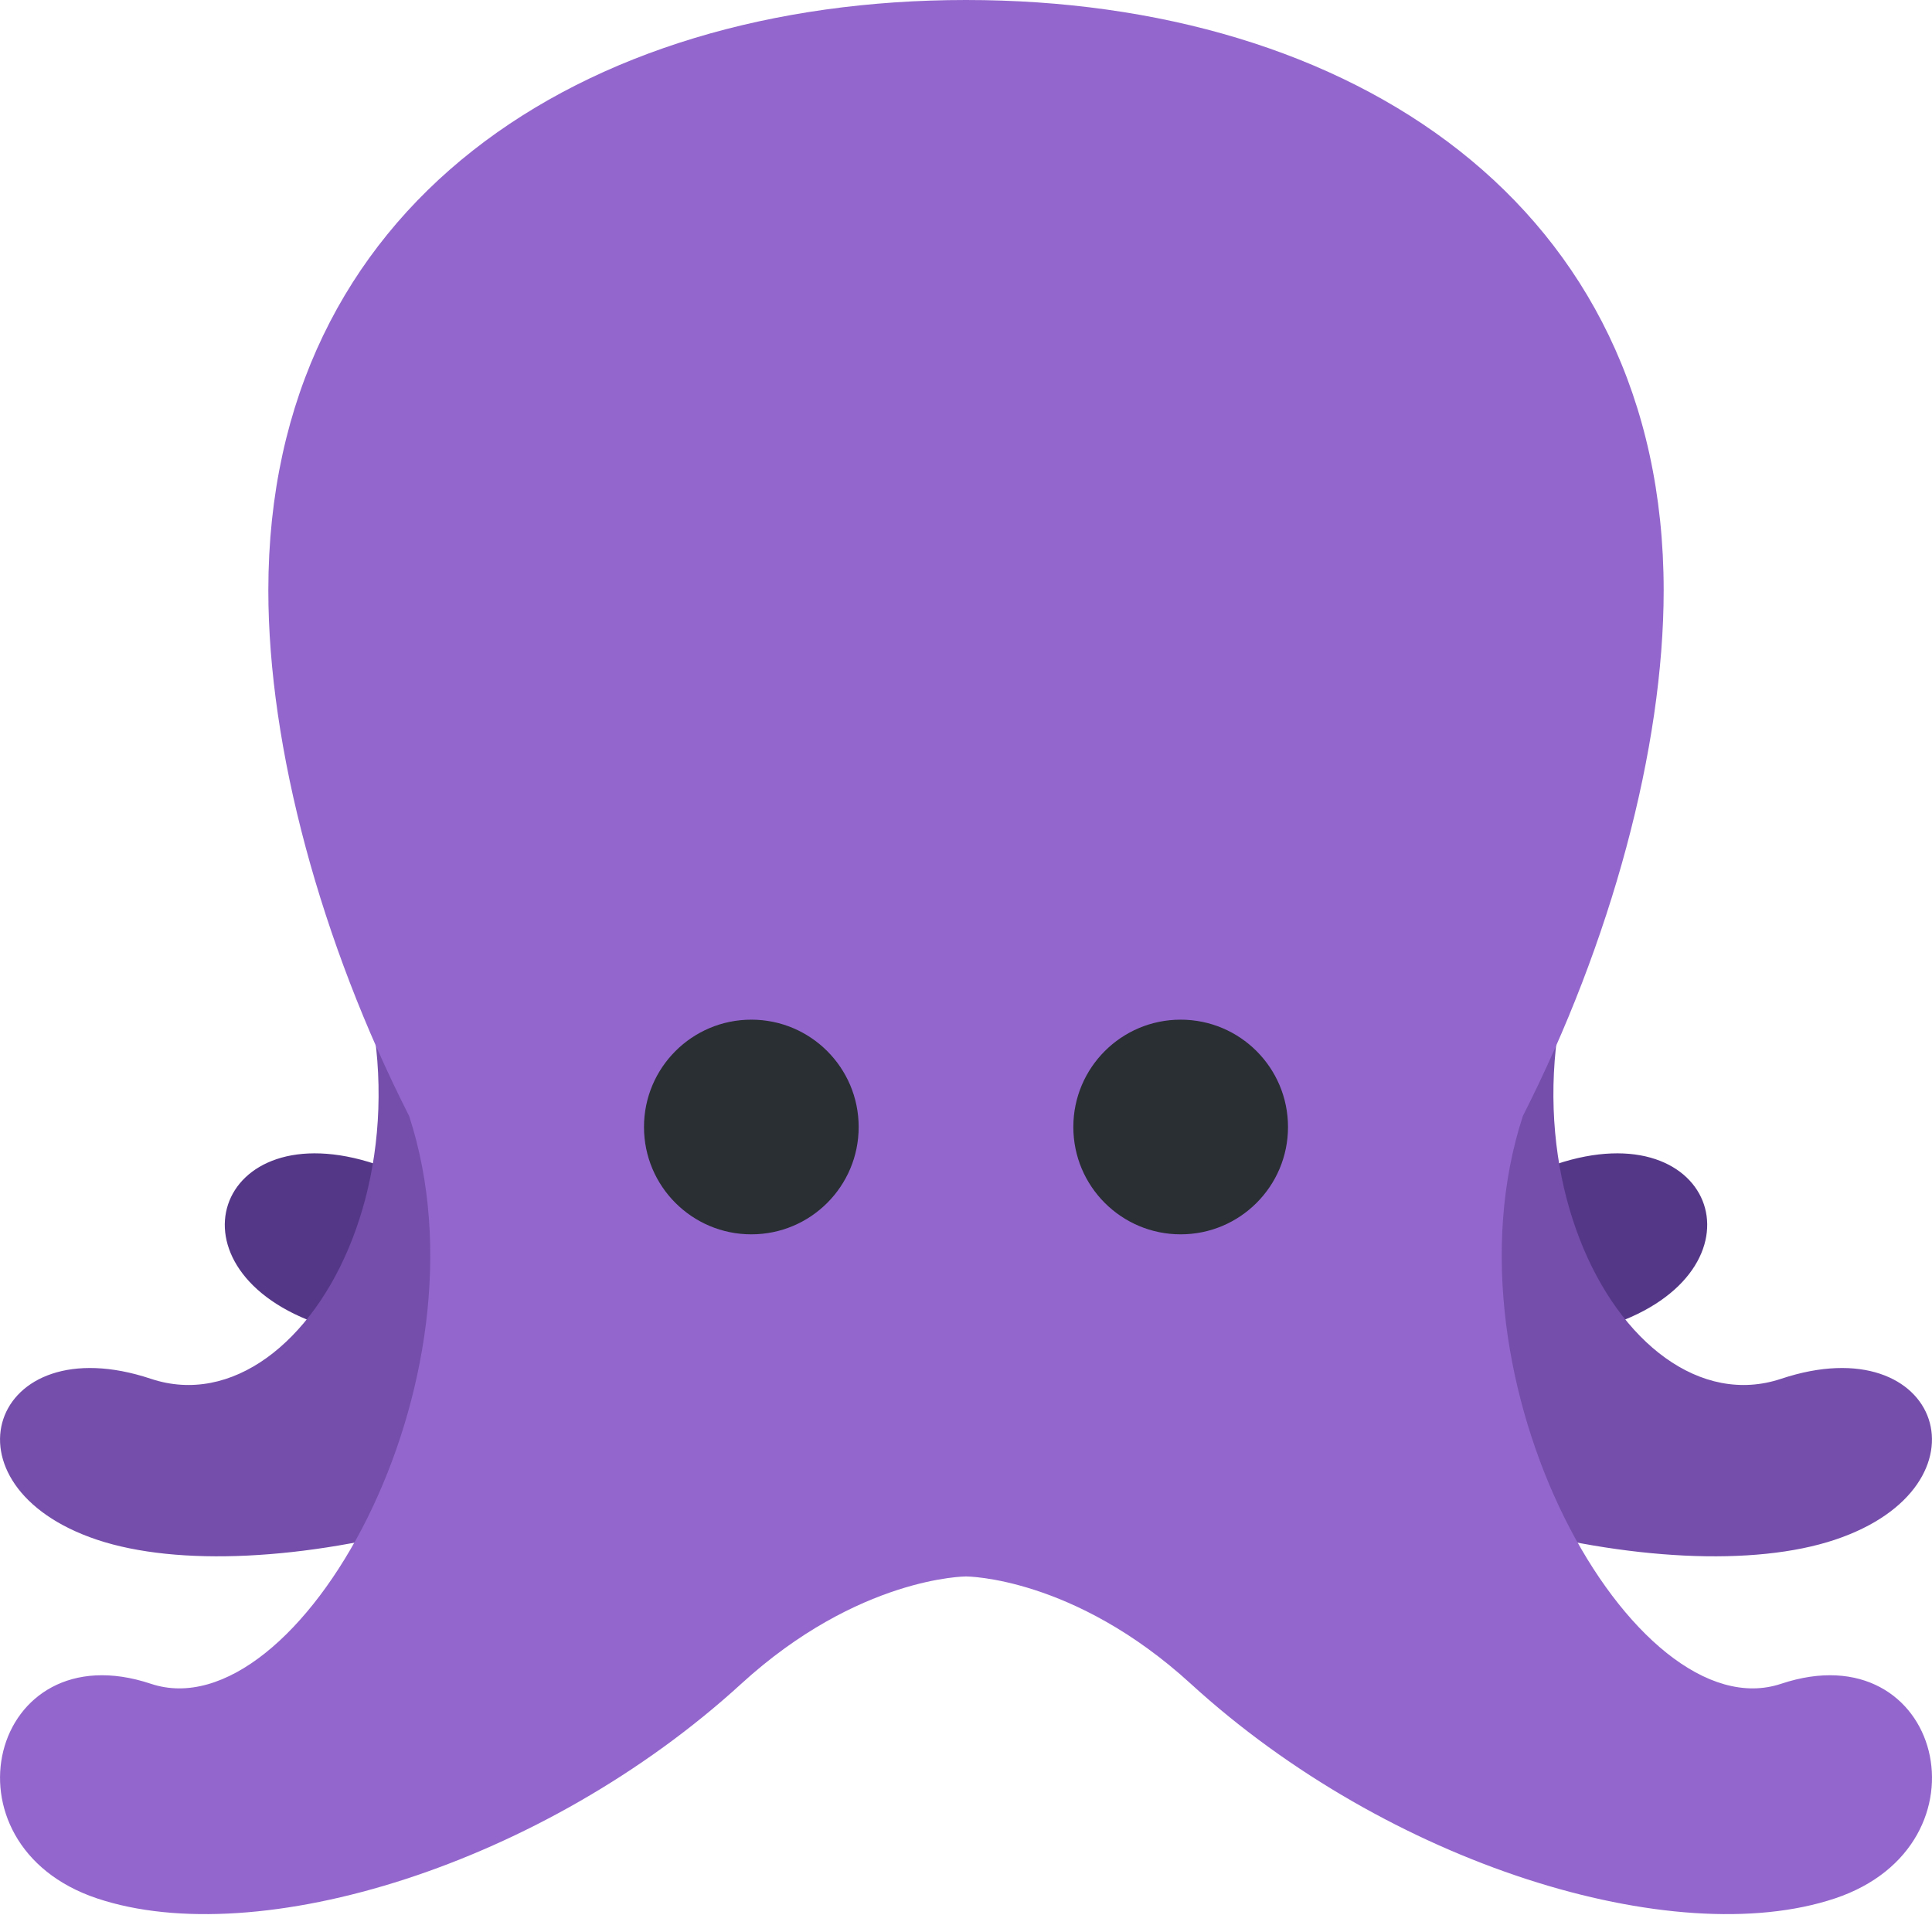
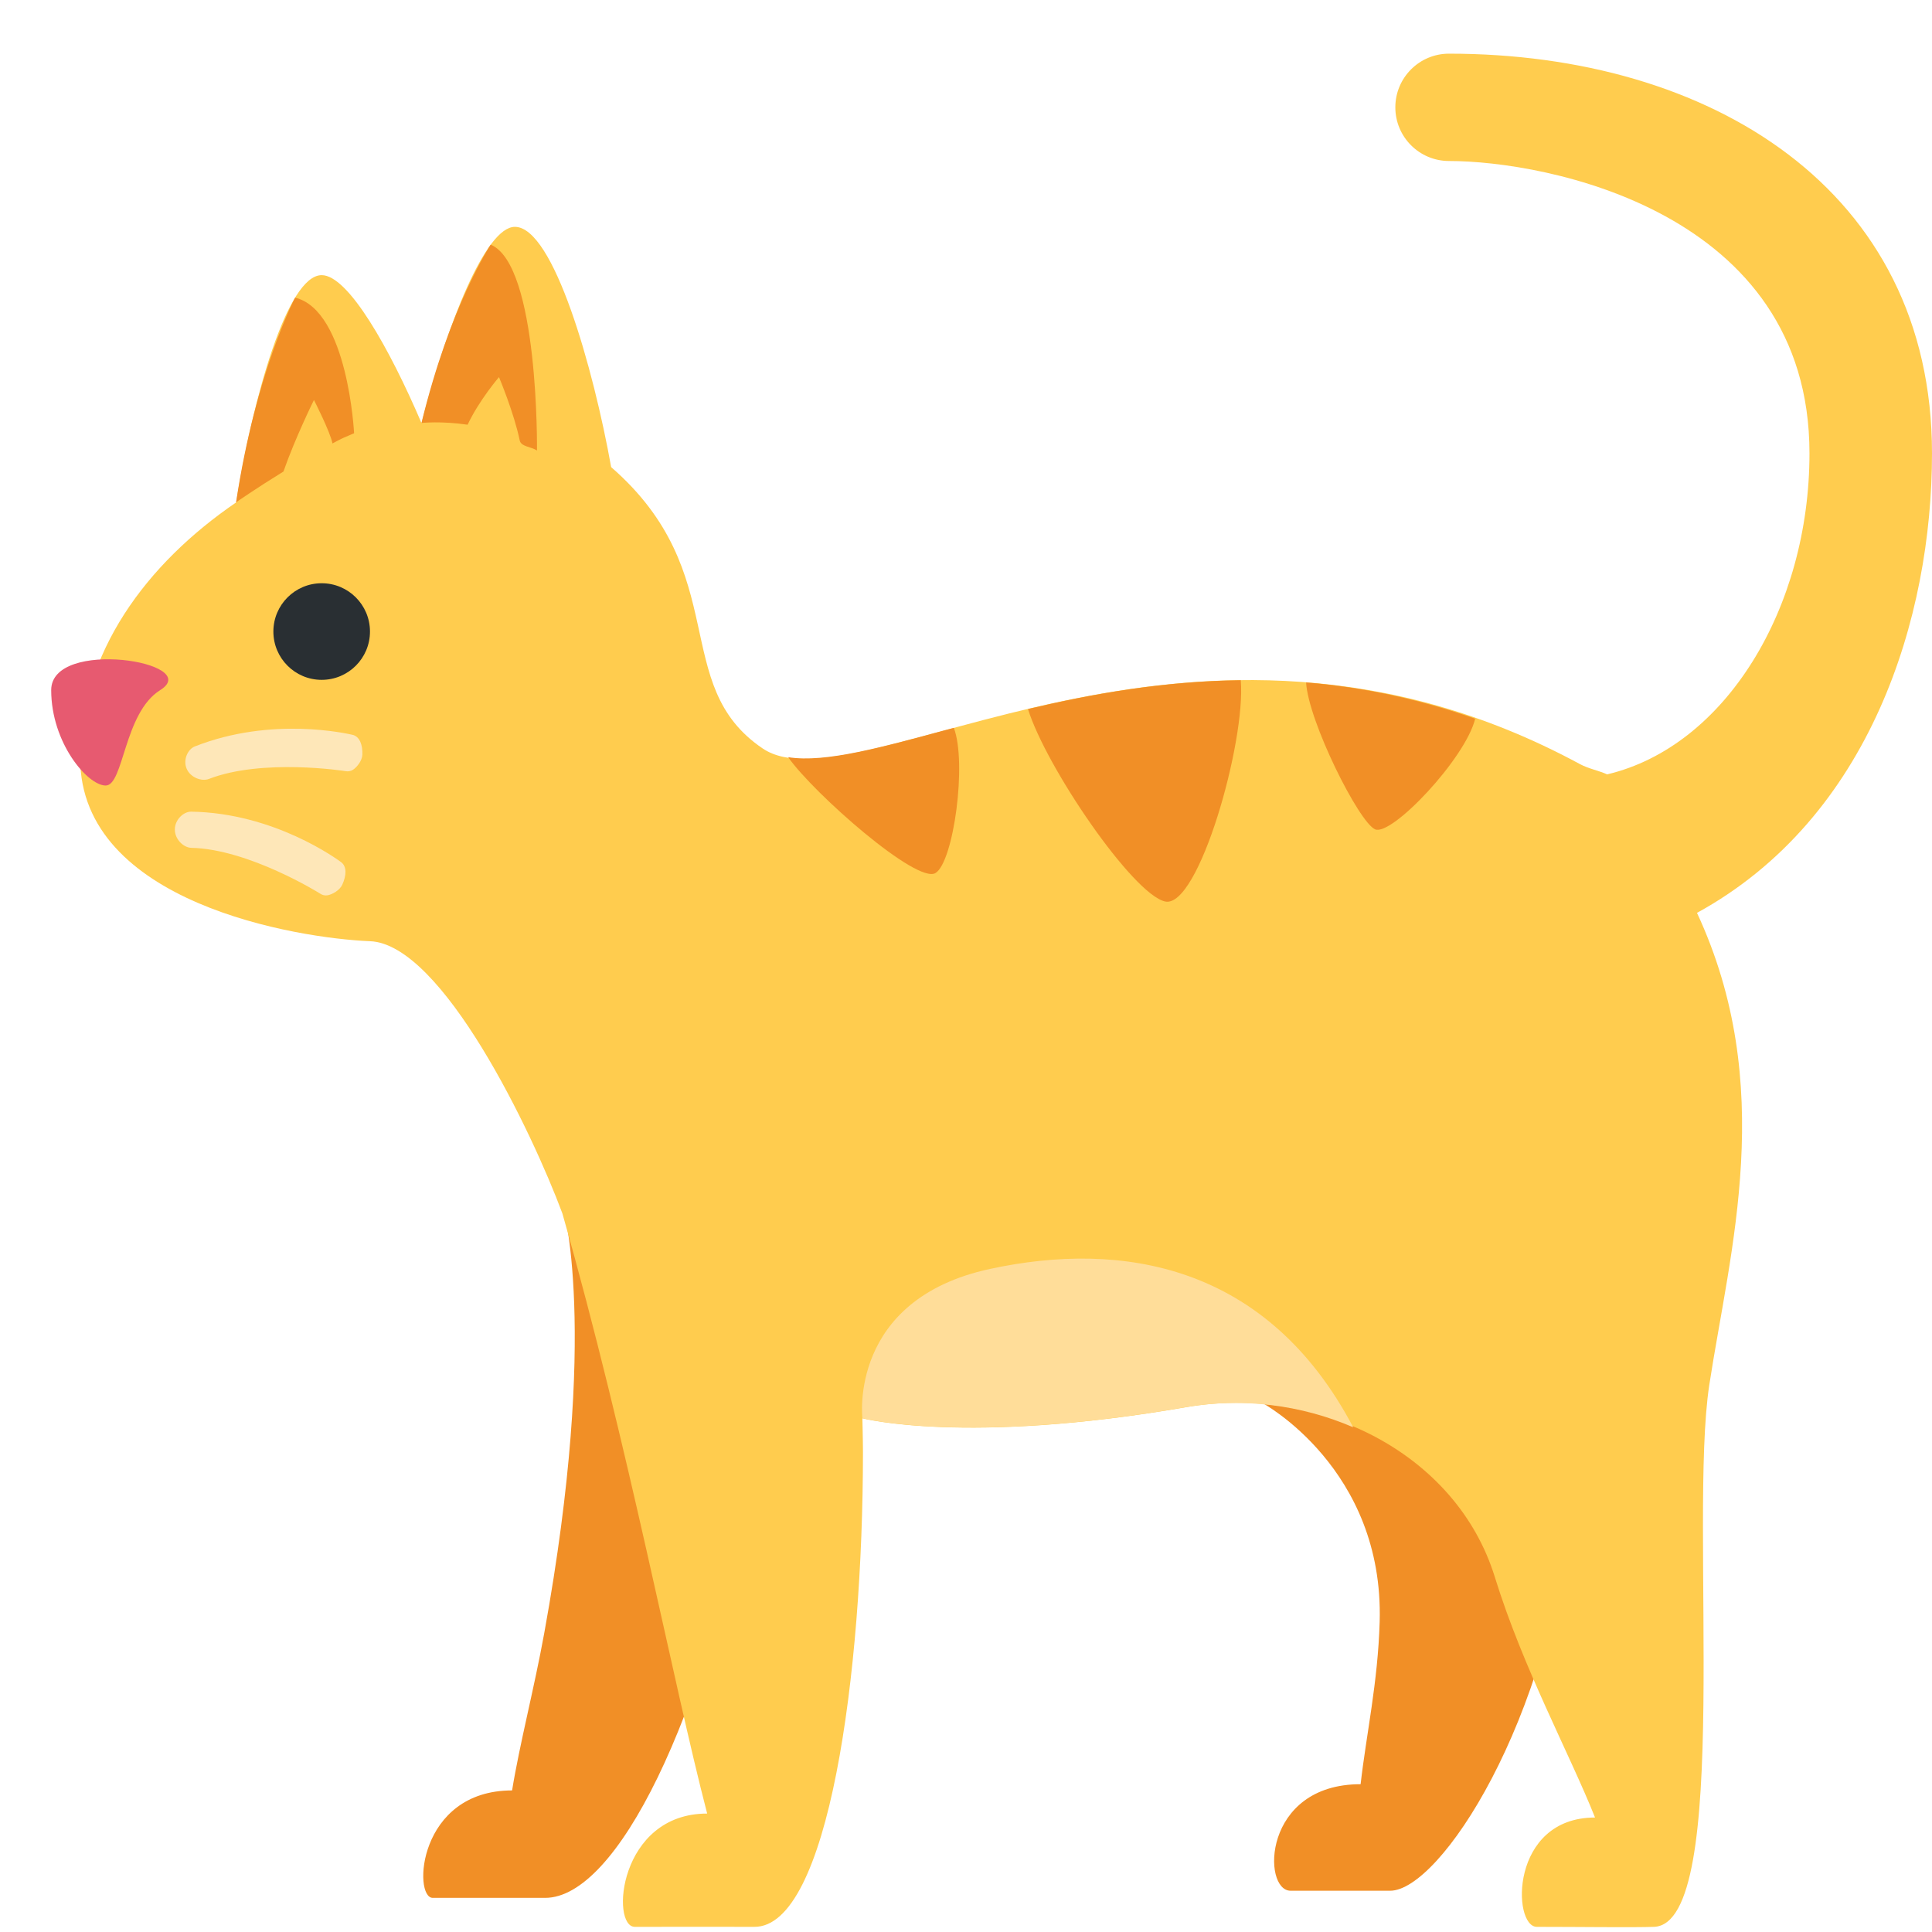
<svg xmlns="http://www.w3.org/2000/svg" viewBox="0 0 36 36">
-   <path fill="#553788" d="M10 12c3 5 0 10.692-3 9.692s-4 2-1 3 9.465-.465 13-4c1-1 2-1 2-1L10 12z" />
-   <path fill="#553788" d="M26 12c-3 5 0 10.692 3 9.692s4 2 1 3-9.465-.465-13-4c-1-1-2-1-2-1L26 12z" />
-   <path fill="#744EAA" d="M30.188 16c-3 5 0 10.692 3 9.692s4 2 1 3-9.465-.465-13-4c-1-1-2-1-2-1l11-7.692zM5.812 16c3 5 0 10.692-3 9.692s-4 2-1 3 9.465-.465 13-4c1-1 2-1 2-1L5.812 16z" />
-   <path fill="#9266CC" d="M33.188 31.375c-2.729.91-6.425-5.626-4.812-10.578C30.022 17.554 31 13.94 31 11c0-7.18-5.82-11-13-11S5 3.82 5 11c0 2.94.978 6.554 2.624 9.797 1.613 4.952-2.083 11.488-4.812 10.578-3-1-4 3-1 4s8.31-.627 12-4c2.189-2 4.189-2 4.189-2s2 0 4.188 2c3.69 3.373 9 5 12 4s1.999-5-1.001-4z" />
-   <circle cx="14" cy="21" r="2" fill="#292F33" />
-   <circle cx="22" cy="21" r="2" fill="#292F33" />
+   <path fill="#F18F26" d="M10.478 22.439s.702 2.281-.337 7.993c-.186 1.025-.46 2.072-.599 2.93-1.757 0-1.851 2.002-1.478 2.002h2.094c1.337 0 2.971-3.334 3.854-7.961s-3.534-4.964-3.534-4.964zm13.042 3.702s2.272 1.22 2.188 4.081c-.033 1.131-.249 2.091-.355 3.024-1.832 0-1.839 1.985-1.305 1.985h1.856c.923 0 3.001-3.158 3.379-7.281.379-4.122-5.763-1.809-5.763-1.809z" />
+   <path fill="#FFCC4E" d="M36 8.447C36 3.525 31.859 1 27 1a1 1 0 1 0 0 2c1.804 0 6.717.934 6.717 5.447 0 2.881-1.567 5.462-3.77 5.982-.164-.073-.345-.104-.509-.192-7.239-3.917-13.457.902-15.226-.29-1.752-1.182-.539-3.255-2.824-5.243-.33-1.841-1.073-4.477-1.794-4.477-.549 0-1.265 1.825-1.74 3.656-.591-1.381-1.363-2.756-1.86-2.756-.64 0-1.278 2.273-1.594 4.235-1.68 1.147-2.906 2.809-2.906 4.765 0 2.7 4.05 3.357 5.4 3.411 1.35.054 3.023 3.562 3.585 5.072 1.242 4.367 2.051 8.699 2.698 11.183-1.649 0-1.804 2.111-1.348 2.111.713 0 1.953-.003 2.225 0 1.381.014 2.026-4.706 2.026-8.849 0-.212-.011-.627-.011-.627s1.93.505 6.038-.208c2.444-.424 5.03.849 5.746 3.163.527 1.704 1.399 3.305 1.868 4.484-1.589 0-1.545 2.037-1.084 2.037.787 0 1.801.014 2.183 0 1.468-.055.643-7.574 1.03-10.097s1.267-5.578-.229-8.797C34.857 15.236 36 11.505 36 8.447z" />
+   <circle cx="5.994" cy="11.768" r=".9" fill="#292F33" />
+   <path fill="#E75A70" d="M2.984 12.86c-.677.423-.677 1.777-1.015 1.777S.954 13.841.954 12.86c-.001-.981 2.862-.52 2.03 0z" />
+   <path fill="#FEE7B8" d="M6.578 14.343c-.041.026-.09.036-.142.026-.018-.004-1.548-.241-2.545.146-.129.05-.341-.023-.413-.191s.023-.365.152-.415c1.44-.569 2.857-.234 2.934-.218.139.029.195.19.188.372-.004.114-.104.235-.174.28zm-.472 2.339a.186.186 0 0 1-.141-.031c-.015-.01-1.331-.83-2.402-.853-.138-.003-.305-.154-.305-.341 0-.186.165-.335.304-.333 1.552.024 2.724.891 2.789.937.117.082.104.255.027.424-.049.107-.189.182-.272.197z" />
+   <path fill="#F18F26" d="M7.854 7.881s.372-.039.859.033c.217-.46.585-.887.585-.887s.281.668.386 1.179c.025.12.218.117.322.189 0 0 .038-3.463-.863-3.836.001-.002-.755 1.124-1.289 3.322zM4.399 9.36s.384-.267.883-.574c.217-.624.568-1.333.568-1.333s.307.602.345.81c.21-.114.21-.106.403-.19 0 0-.114-2.286-1.099-2.527 0 0-.732 1.372-1.1 3.814z" />
+   <path fill="#FD9" d="M18.45 23.644c-2.649.57-2.38 2.782-2.38 2.782s1.93.505 6.038-.208a5.542 5.542 0 0 1 3.107.377c-1.607-3.047-4.315-3.479-6.765-2.951z" />
+   <path fill="#F18F26" d="M14.686 14.109c.476.676 2.397 2.368 2.745 2.159.338-.203.59-2.055.342-2.706-1.329.359-2.385.658-3.087.547zm7.024 2.689c.623.138 1.507-2.979 1.41-4.123-1.449.017-2.78.256-3.965.537.335 1.08 1.953 3.452 2.555 3.586zm2.627-4.082c.042.723.982 2.603 1.285 2.737.307.137 1.685-1.319 1.866-2.061a12.573 12.573 0 0 0-3.151-.676z" />
</svg>
